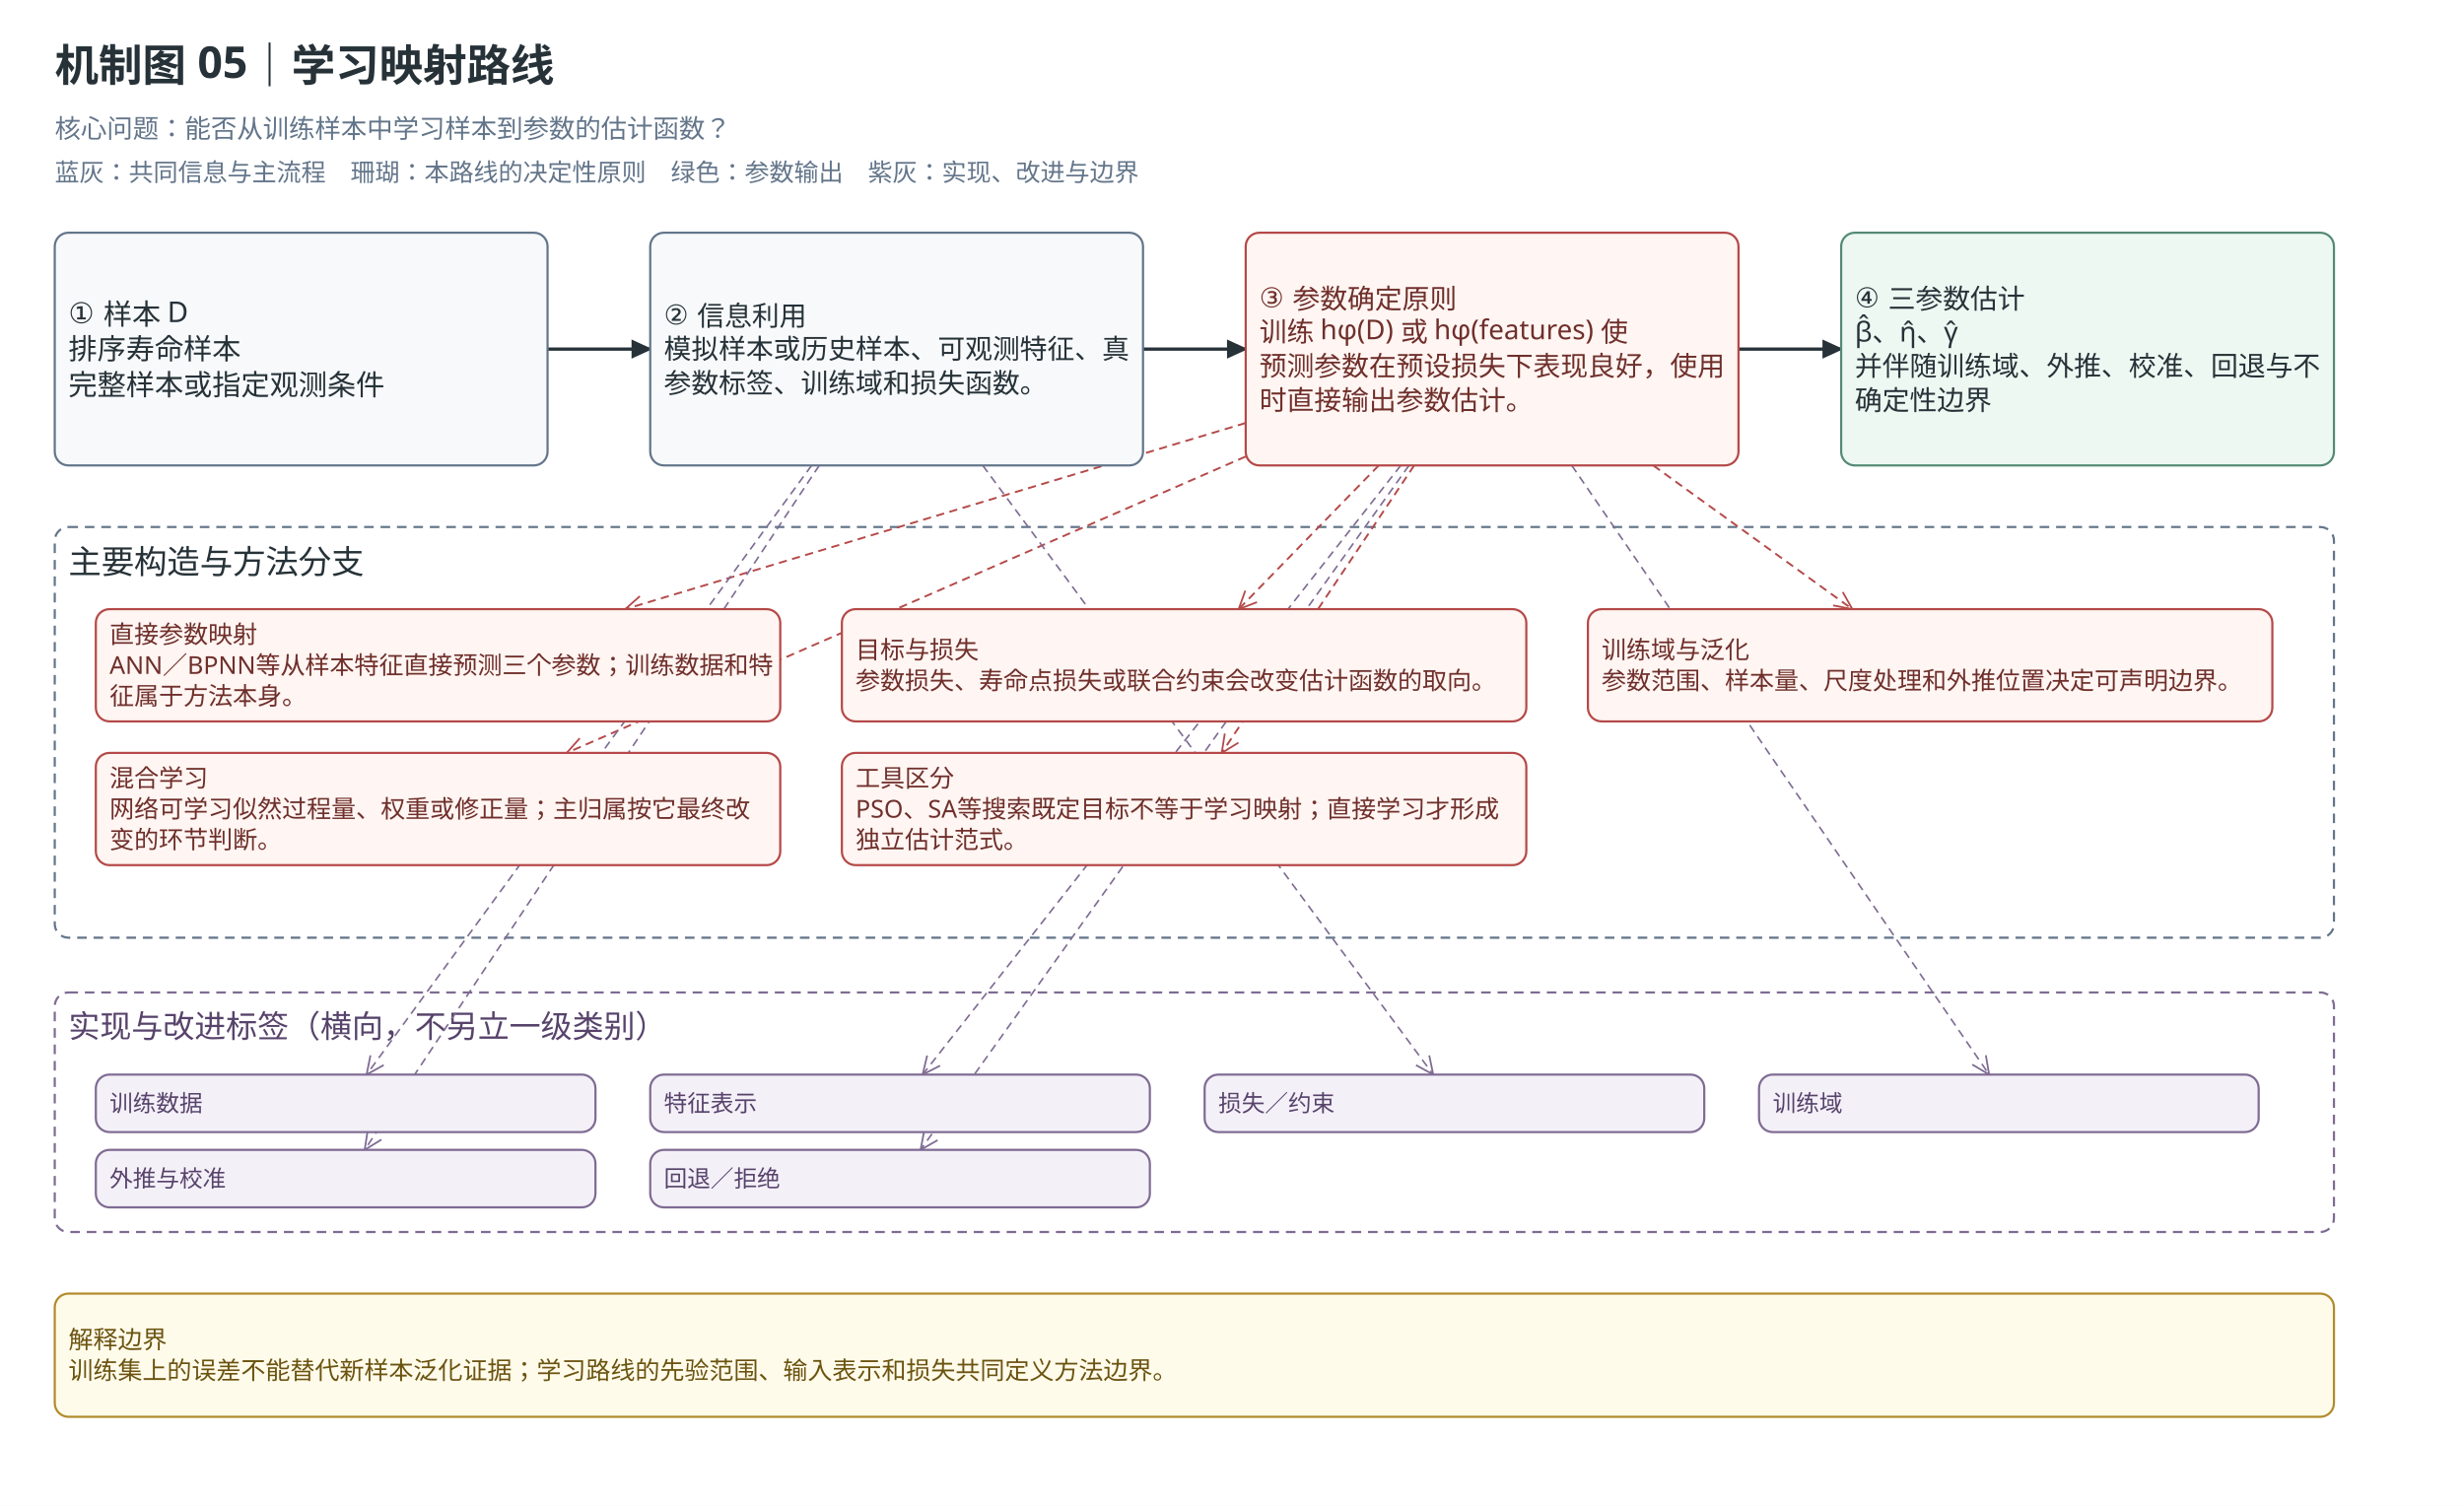
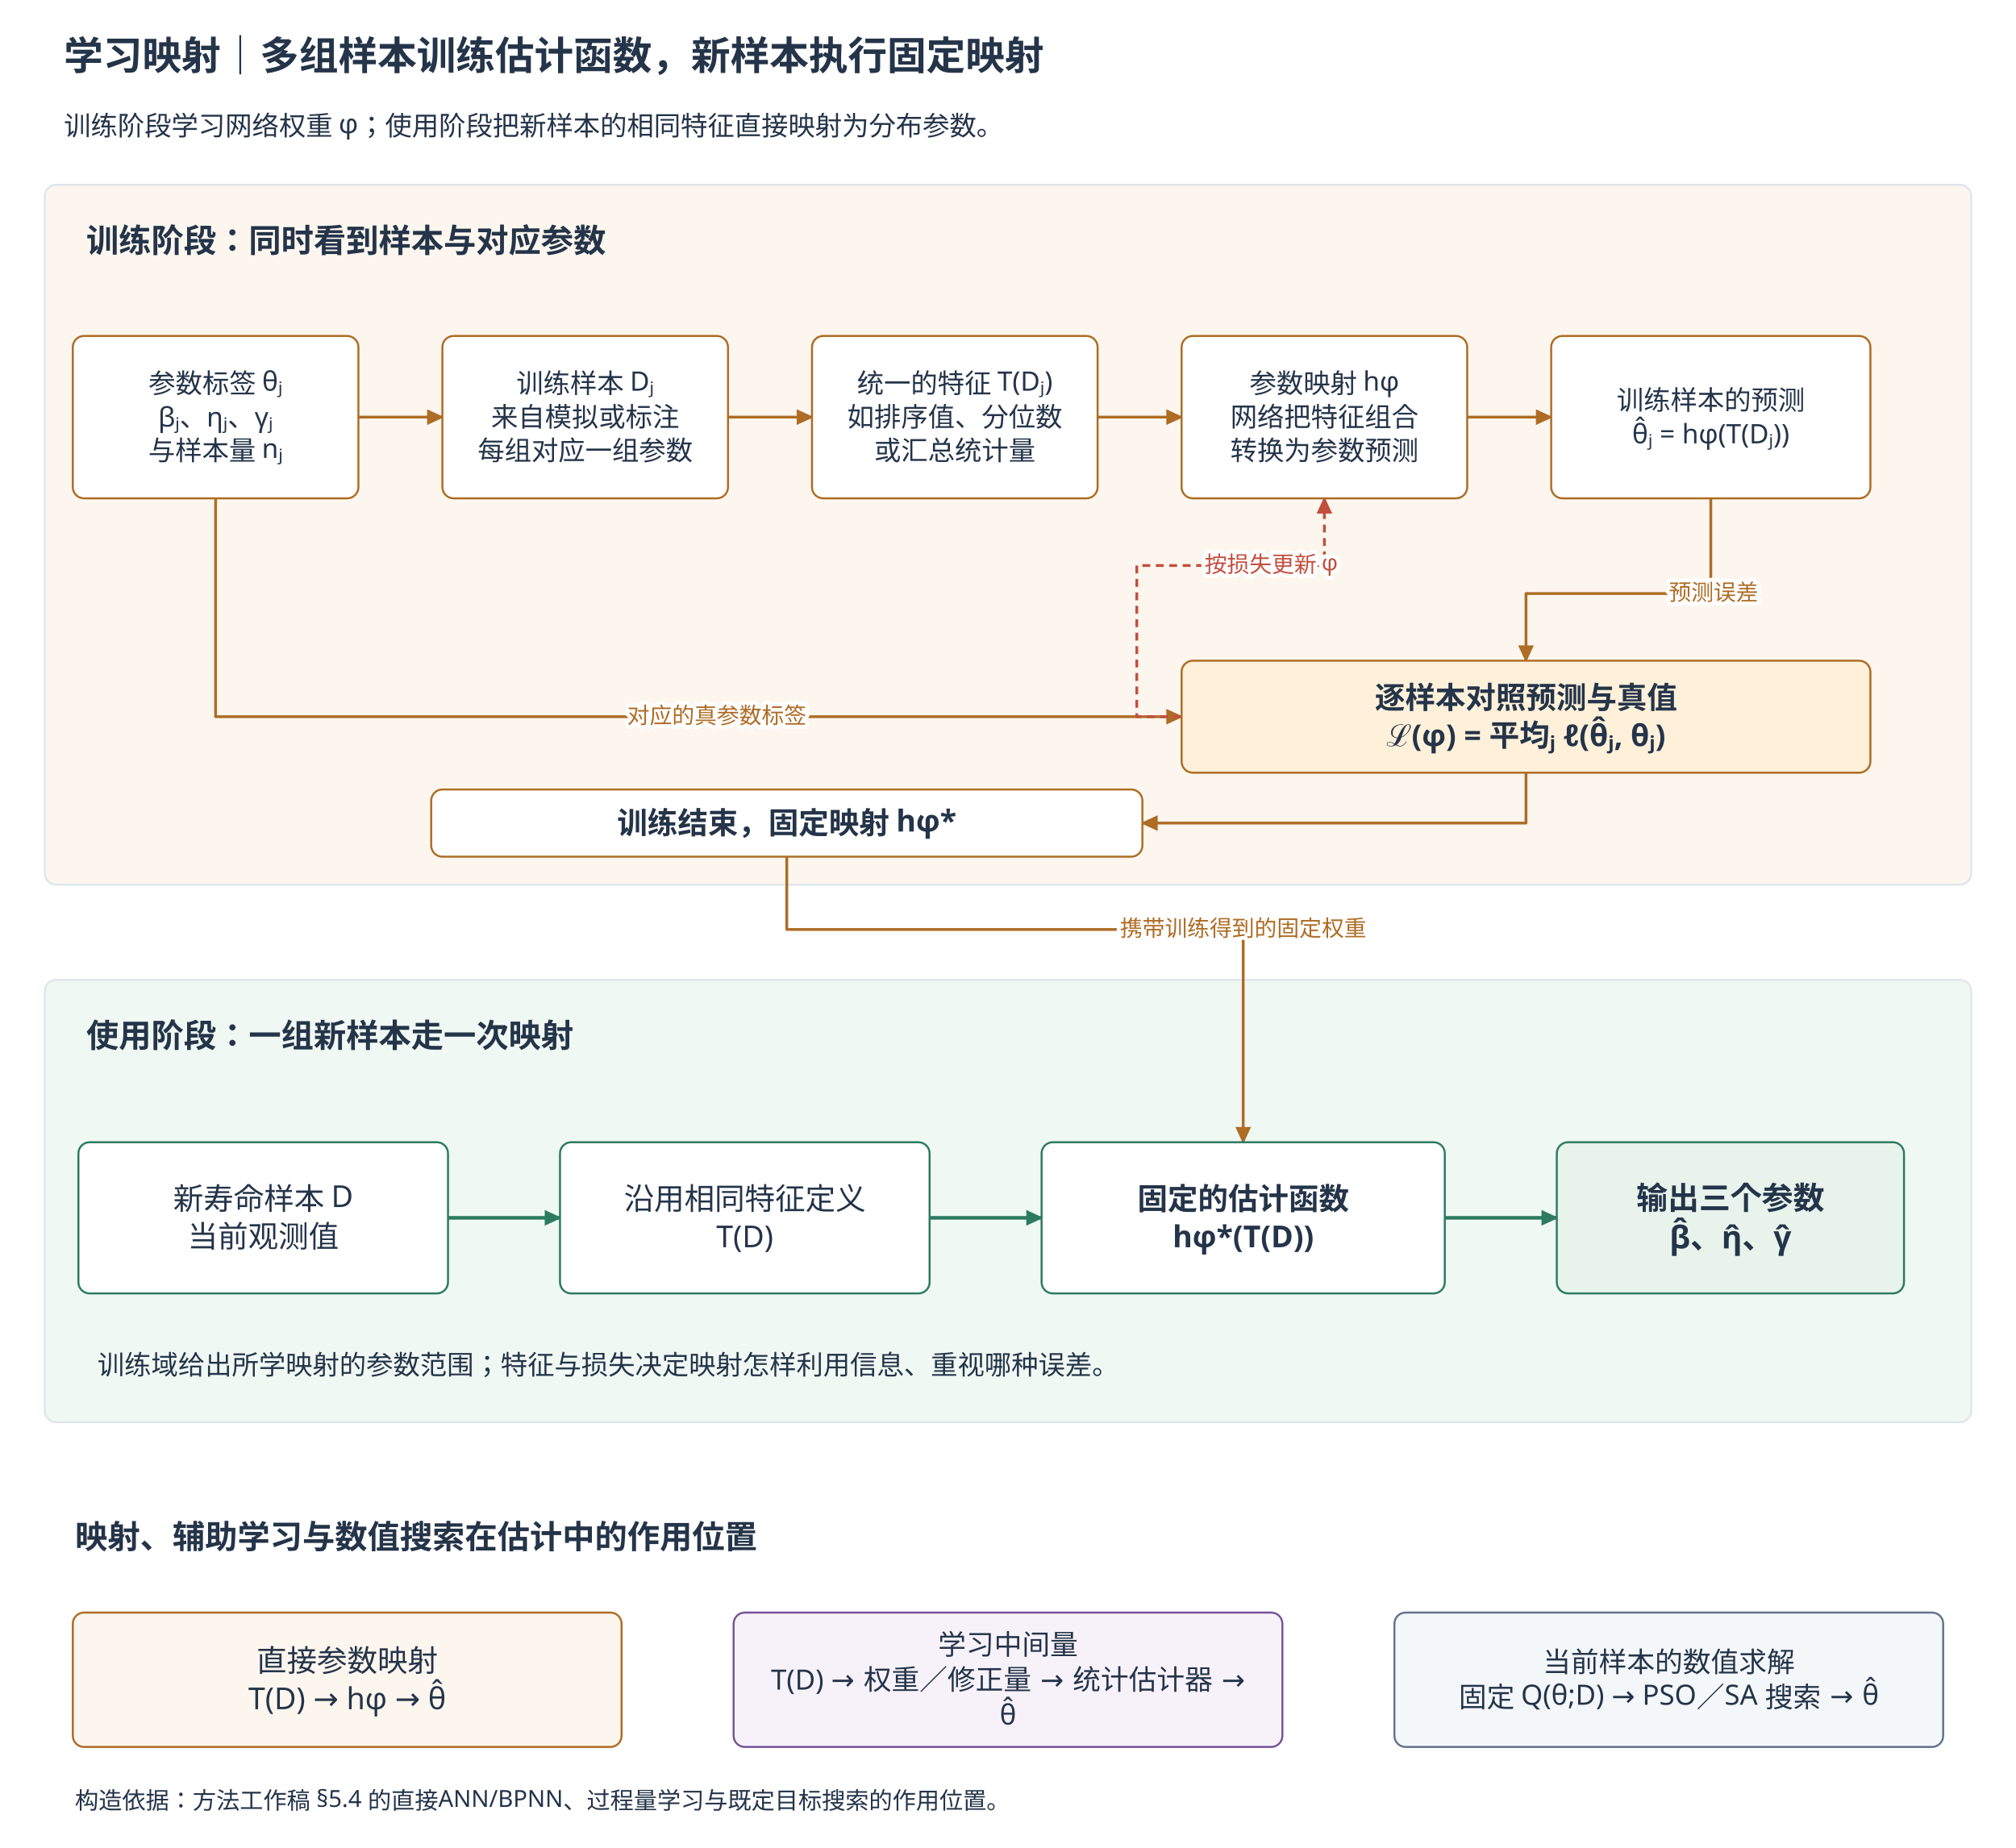
- <svg xmlns="http://www.w3.org/2000/svg" width="1800" height="1100" viewBox="0 0 1800 1100" role="img" aria-label="05-学习映射路线-机制图">
+ <svg xmlns="http://www.w3.org/2000/svg" width="1800" height="1650" viewBox="0 0 1800 1650" role="img" aria-label="05-学习映射路线-机制图">
  <rect width="100%" height="100%" fill="#ffffff" />
  <defs>
-     <marker id="arrow-block-263238" markerWidth="15" markerHeight="14" refX="14" refY="7" markerUnits="userSpaceOnUse" orient="auto">
-       <path d="M1 1 L14 7 L1 13 Z" fill="#263238" stroke="#263238" stroke-width="1.3" />
+     <marker id="arrow-block-2C7B61" markerWidth="15" markerHeight="14" refX="14" refY="7" markerUnits="userSpaceOnUse" orient="auto">
+       <path d="M1 1 L14 7 L1 13 Z" fill="#2C7B61" stroke="#2C7B61" stroke-width="1.3" />
    </marker>
-     <marker id="arrow-open-263238" markerWidth="15" markerHeight="14" refX="14" refY="7" markerUnits="userSpaceOnUse" orient="auto">
-       <path d="M1 1 L14 7 L1 13" fill="none" stroke="#263238" stroke-width="1.3" />
+     <marker id="arrow-open-2C7B61" markerWidth="15" markerHeight="14" refX="14" refY="7" markerUnits="userSpaceOnUse" orient="auto">
+       <path d="M1 1 L14 7 L1 13" fill="none" stroke="#2C7B61" stroke-width="1.3" />
    </marker>
-     <marker id="arrow-block-7F6B93" markerWidth="15" markerHeight="14" refX="14" refY="7" markerUnits="userSpaceOnUse" orient="auto">
-       <path d="M1 1 L14 7 L1 13 Z" fill="#7F6B93" stroke="#7F6B93" stroke-width="1.3" />
+     <marker id="arrow-block-AE6C25" markerWidth="15" markerHeight="14" refX="14" refY="7" markerUnits="userSpaceOnUse" orient="auto">
+       <path d="M1 1 L14 7 L1 13 Z" fill="#AE6C25" stroke="#AE6C25" stroke-width="1.3" />
    </marker>
-     <marker id="arrow-open-7F6B93" markerWidth="15" markerHeight="14" refX="14" refY="7" markerUnits="userSpaceOnUse" orient="auto">
-       <path d="M1 1 L14 7 L1 13" fill="none" stroke="#7F6B93" stroke-width="1.3" />
+     <marker id="arrow-open-AE6C25" markerWidth="15" markerHeight="14" refX="14" refY="7" markerUnits="userSpaceOnUse" orient="auto">
+       <path d="M1 1 L14 7 L1 13" fill="none" stroke="#AE6C25" stroke-width="1.3" />
    </marker>
-     <marker id="arrow-block-B44948" markerWidth="15" markerHeight="14" refX="14" refY="7" markerUnits="userSpaceOnUse" orient="auto">
-       <path d="M1 1 L14 7 L1 13 Z" fill="#B44948" stroke="#B44948" stroke-width="1.3" />
+     <marker id="arrow-block-C24F3E" markerWidth="15" markerHeight="14" refX="14" refY="7" markerUnits="userSpaceOnUse" orient="auto">
+       <path d="M1 1 L14 7 L1 13 Z" fill="#C24F3E" stroke="#C24F3E" stroke-width="1.3" />
    </marker>
-     <marker id="arrow-open-B44948" markerWidth="15" markerHeight="14" refX="14" refY="7" markerUnits="userSpaceOnUse" orient="auto">
-       <path d="M1 1 L14 7 L1 13" fill="none" stroke="#B44948" stroke-width="1.3" />
+     <marker id="arrow-open-C24F3E" markerWidth="15" markerHeight="14" refX="14" refY="7" markerUnits="userSpaceOnUse" orient="auto">
+       <path d="M1 1 L14 7 L1 13" fill="none" stroke="#C24F3E" stroke-width="1.3" />
    </marker>
  </defs>
-   <rect x="40.0" y="385.0" width="1665.0" height="300.0" rx="10" fill="#FFFFFF" stroke="#63758A" stroke-width="1.6" stroke-dasharray="7 5" />
-   <text x="50.0" y="419.0" font-family="Microsoft YaHei,Segoe UI,sans-serif" font-size="24.0" fill="#263238" text-anchor="start">主要构造与方法分支</text>
-   <rect x="40.0" y="725.0" width="1665.0" height="175.0" rx="10" fill="#FFFFFF" stroke="#7F6B93" stroke-width="1.6" stroke-dasharray="7 5" />
-   <text x="50.0" y="758.0" font-family="Microsoft YaHei,Segoe UI,sans-serif" font-size="23.0" fill="#57436B" text-anchor="start">实现与改进标签（横向，不另立一级类别）</text>
-   <polyline points="400.0,255.0 475.0,255.0" fill="none" stroke="#263238" stroke-width="2.4" stroke-linejoin="round" marker-end="url(#arrow-block-263238)" />
-   <polyline points="835.0,255.0 910.0,255.0" fill="none" stroke="#263238" stroke-width="2.4" stroke-linejoin="round" marker-end="url(#arrow-block-263238)" />
-   <polyline points="1270.0,255.0 1345.0,255.0" fill="none" stroke="#263238" stroke-width="2.4" stroke-linejoin="round" marker-end="url(#arrow-block-263238)" />
-   <polyline points="910.0,309.0 456.7,445.0" fill="none" stroke="#B44948" stroke-width="1.4" stroke-linejoin="round" stroke-dasharray="6 4" marker-end="url(#arrow-open-B44948)" />
-   <polyline points="1007.2,340.0 904.9,445.0" fill="none" stroke="#B44948" stroke-width="1.4" stroke-linejoin="round" stroke-dasharray="6 4" marker-end="url(#arrow-open-B44948)" />
-   <polyline points="1207.7,340.0 1353.2,445.0" fill="none" stroke="#B44948" stroke-width="1.4" stroke-linejoin="round" stroke-dasharray="6 4" marker-end="url(#arrow-open-B44948)" />
-   <polyline points="910.0,333.5 414.0,550.0" fill="none" stroke="#B44948" stroke-width="1.4" stroke-linejoin="round" stroke-dasharray="6 4" marker-end="url(#arrow-open-B44948)" />
-   <polyline points="1033.1,340.0 892.5,550.0" fill="none" stroke="#B44948" stroke-width="1.4" stroke-linejoin="round" stroke-dasharray="6 4" marker-end="url(#arrow-open-B44948)" />
-   <polyline points="592.9,340.0 267.8,785.0" fill="none" stroke="#7F6B93" stroke-width="1.2" stroke-linejoin="round" stroke-dasharray="6 4" marker-end="url(#arrow-open-7F6B93)" />
-   <polyline points="1023.3,340.0 674.0,785.0" fill="none" stroke="#7F6B93" stroke-width="1.2" stroke-linejoin="round" stroke-dasharray="6 4" marker-end="url(#arrow-open-7F6B93)" />
-   <polyline points="717.9,340.0 1047.0,785.0" fill="none" stroke="#7F6B93" stroke-width="1.2" stroke-linejoin="round" stroke-dasharray="6 4" marker-end="url(#arrow-open-7F6B93)" />
-   <polyline points="1148.2,340.0 1453.1,785.0" fill="none" stroke="#7F6B93" stroke-width="1.2" stroke-linejoin="round" stroke-dasharray="6 4" marker-end="url(#arrow-open-7F6B93)" />
-   <polyline points="598.5,340.0 266.4,840.0" fill="none" stroke="#7F6B93" stroke-width="1.2" stroke-linejoin="round" stroke-dasharray="6 4" marker-end="url(#arrow-open-7F6B93)" />
-   <polyline points="1029.3,340.0 672.5,840.0" fill="none" stroke="#7F6B93" stroke-width="1.2" stroke-linejoin="round" stroke-dasharray="6 4" marker-end="url(#arrow-open-7F6B93)" />
-   <rect x="40.0" y="24.0" width="1720.0" height="48.0" rx="0" fill="none" stroke="none" stroke-width="0" />
-   <text x="40.0" y="59.2" font-family="Microsoft YaHei,Segoe UI,sans-serif" font-size="32.0" fill="#263238" text-anchor="start" font-weight="700">机制图 05｜学习映射路线</text>
-   <rect x="40.0" y="78.0" width="1720.0" height="32.0" rx="0" fill="none" stroke="none" stroke-width="0" />
-   <text x="40.0" y="100.7" font-family="Microsoft YaHei,Segoe UI,sans-serif" font-size="19.0" fill="#63758A" text-anchor="start">核心问题：能否从训练样本中学习样本到参数的估计函数？</text>
-   <rect x="40.0" y="112.0" width="1720.0" height="28.0" rx="0" fill="none" stroke="none" stroke-width="0" />
-   <text x="40.0" y="132.3" font-family="Microsoft YaHei,Segoe UI,sans-serif" font-size="18.0" fill="#63758A" text-anchor="start">蓝灰：共同信息与主流程　珊瑚：本路线的决定性原则　绿色：参数输出　紫灰：实现、改进与边界</text>
-   <rect x="40.0" y="170.0" width="360.0" height="170.0" rx="10" fill="#F7F9FB" stroke="#63758A" stroke-width="1.6" />
-   <text x="50.0" y="236.1" font-family="Microsoft YaHei,Segoe UI,sans-serif" font-size="21.0" fill="#263238" text-anchor="start">① 样本 D</text>
-   <text x="50.0" y="262.4" font-family="Microsoft YaHei,Segoe UI,sans-serif" font-size="21.0" fill="#263238" text-anchor="start">排序寿命样本</text>
-   <text x="50.0" y="288.6" font-family="Microsoft YaHei,Segoe UI,sans-serif" font-size="21.0" fill="#263238" text-anchor="start">完整样本或指定观测条件</text>
-   <rect x="475.0" y="170.0" width="360.0" height="170.0" rx="10" fill="#F7F9FB" stroke="#63758A" stroke-width="1.6" />
-   <text x="485.0" y="237.0" font-family="Microsoft YaHei,Segoe UI,sans-serif" font-size="20.0" fill="#263238" text-anchor="start">② 信息利用</text>
-   <text x="485.0" y="262.0" font-family="Microsoft YaHei,Segoe UI,sans-serif" font-size="20.0" fill="#263238" text-anchor="start">模拟样本或历史样本、可观测特征、真</text>
-   <text x="485.0" y="287.0" font-family="Microsoft YaHei,Segoe UI,sans-serif" font-size="20.0" fill="#263238" text-anchor="start">参数标签、训练域和损失函数。</text>
-   <rect x="910.0" y="170.0" width="360.0" height="170.0" rx="10" fill="#FFF5F2" stroke="#B44948" stroke-width="1.6" />
-   <text x="920.0" y="224.5" font-family="Microsoft YaHei,Segoe UI,sans-serif" font-size="20.0" fill="#6F2F2B" text-anchor="start">③ 参数确定原则</text>
-   <text x="920.0" y="249.5" font-family="Microsoft YaHei,Segoe UI,sans-serif" font-size="20.0" fill="#6F2F2B" text-anchor="start">训练 hφ(D) 或 hφ(features) 使</text>
-   <text x="920.0" y="274.5" font-family="Microsoft YaHei,Segoe UI,sans-serif" font-size="20.0" fill="#6F2F2B" text-anchor="start">预测参数在预设损失下表现良好，使用</text>
-   <text x="920.0" y="299.5" font-family="Microsoft YaHei,Segoe UI,sans-serif" font-size="20.0" fill="#6F2F2B" text-anchor="start">时直接输出参数估计。</text>
-   <rect x="1345.0" y="170.0" width="360.0" height="170.0" rx="10" fill="#EEF8F2" stroke="#548A74" stroke-width="1.6" />
-   <text x="1355.0" y="224.5" font-family="Microsoft YaHei,Segoe UI,sans-serif" font-size="20.0" fill="#263238" text-anchor="start">④ 三参数估计</text>
-   <text x="1355.0" y="249.5" font-family="Microsoft YaHei,Segoe UI,sans-serif" font-size="20.0" fill="#263238" text-anchor="start">β̂、η̂、γ̂</text>
-   <text x="1355.0" y="274.5" font-family="Microsoft YaHei,Segoe UI,sans-serif" font-size="20.0" fill="#263238" text-anchor="start">并伴随训练域、外推、校准、回退与不</text>
-   <text x="1355.0" y="299.5" font-family="Microsoft YaHei,Segoe UI,sans-serif" font-size="20.0" fill="#263238" text-anchor="start">确定性边界</text>
-   <rect x="70.0" y="445.0" width="500.0" height="82.0" rx="10" fill="#FFF5F2" stroke="#B44948" stroke-width="1.6" />
-   <text x="80.0" y="469.8" font-family="Microsoft YaHei,Segoe UI,sans-serif" font-size="18.0" fill="#6F2F2B" text-anchor="start">直接参数映射</text>
-   <text x="80.0" y="492.3" font-family="Microsoft YaHei,Segoe UI,sans-serif" font-size="18.0" fill="#6F2F2B" text-anchor="start">ANN／BPNN等从样本特征直接预测三个参数；训练数据和特</text>
-   <text x="80.0" y="514.8" font-family="Microsoft YaHei,Segoe UI,sans-serif" font-size="18.0" fill="#6F2F2B" text-anchor="start">征属于方法本身。</text>
-   <rect x="615.0" y="445.0" width="500.0" height="82.0" rx="10" fill="#FFF5F2" stroke="#B44948" stroke-width="1.6" />
-   <text x="625.0" y="481.1" font-family="Microsoft YaHei,Segoe UI,sans-serif" font-size="18.0" fill="#6F2F2B" text-anchor="start">目标与损失</text>
-   <text x="625.0" y="503.6" font-family="Microsoft YaHei,Segoe UI,sans-serif" font-size="18.0" fill="#6F2F2B" text-anchor="start">参数损失、寿命点损失或联合约束会改变估计函数的取向。</text>
-   <rect x="1160.0" y="445.0" width="500.0" height="82.0" rx="10" fill="#FFF5F2" stroke="#B44948" stroke-width="1.6" />
-   <text x="1170.0" y="481.1" font-family="Microsoft YaHei,Segoe UI,sans-serif" font-size="18.0" fill="#6F2F2B" text-anchor="start">训练域与泛化</text>
-   <text x="1170.0" y="503.6" font-family="Microsoft YaHei,Segoe UI,sans-serif" font-size="18.0" fill="#6F2F2B" text-anchor="start">参数范围、样本量、尺度处理和外推位置决定可声明边界。</text>
-   <rect x="70.0" y="550.0" width="500.0" height="82.0" rx="10" fill="#FFF5F2" stroke="#B44948" stroke-width="1.6" />
-   <text x="80.0" y="574.8" font-family="Microsoft YaHei,Segoe UI,sans-serif" font-size="18.0" fill="#6F2F2B" text-anchor="start">混合学习</text>
-   <text x="80.0" y="597.3" font-family="Microsoft YaHei,Segoe UI,sans-serif" font-size="18.0" fill="#6F2F2B" text-anchor="start">网络可学习似然过程量、权重或修正量；主归属按它最终改</text>
-   <text x="80.0" y="619.8" font-family="Microsoft YaHei,Segoe UI,sans-serif" font-size="18.0" fill="#6F2F2B" text-anchor="start">变的环节判断。</text>
-   <rect x="615.0" y="550.0" width="500.0" height="82.0" rx="10" fill="#FFF5F2" stroke="#B44948" stroke-width="1.6" />
-   <text x="625.0" y="574.8" font-family="Microsoft YaHei,Segoe UI,sans-serif" font-size="18.0" fill="#6F2F2B" text-anchor="start">工具区分</text>
-   <text x="625.0" y="597.3" font-family="Microsoft YaHei,Segoe UI,sans-serif" font-size="18.0" fill="#6F2F2B" text-anchor="start">PSO、SA等搜索既定目标不等于学习映射；直接学习才形成</text>
-   <text x="625.0" y="619.8" font-family="Microsoft YaHei,Segoe UI,sans-serif" font-size="18.0" fill="#6F2F2B" text-anchor="start">独立估计范式。</text>
-   <rect x="70.0" y="785.0" width="365.0" height="42.0" rx="10" fill="#F4F0F8" stroke="#7F6B93" stroke-width="1.6" />
-   <text x="80.0" y="812.0" font-family="Microsoft YaHei,Segoe UI,sans-serif" font-size="17.0" fill="#57436B" text-anchor="start">训练数据</text>
-   <rect x="475.0" y="785.0" width="365.0" height="42.0" rx="10" fill="#F4F0F8" stroke="#7F6B93" stroke-width="1.6" />
-   <text x="485.0" y="812.0" font-family="Microsoft YaHei,Segoe UI,sans-serif" font-size="17.0" fill="#57436B" text-anchor="start">特征表示</text>
-   <rect x="880.0" y="785.0" width="365.0" height="42.0" rx="10" fill="#F4F0F8" stroke="#7F6B93" stroke-width="1.6" />
-   <text x="890.0" y="812.0" font-family="Microsoft YaHei,Segoe UI,sans-serif" font-size="17.0" fill="#57436B" text-anchor="start">损失／约束</text>
-   <rect x="1285.0" y="785.0" width="365.0" height="42.0" rx="10" fill="#F4F0F8" stroke="#7F6B93" stroke-width="1.6" />
-   <text x="1295.0" y="812.0" font-family="Microsoft YaHei,Segoe UI,sans-serif" font-size="17.0" fill="#57436B" text-anchor="start">训练域</text>
-   <rect x="70.0" y="840.0" width="365.0" height="42.0" rx="10" fill="#F4F0F8" stroke="#7F6B93" stroke-width="1.6" />
-   <text x="80.0" y="867.0" font-family="Microsoft YaHei,Segoe UI,sans-serif" font-size="17.0" fill="#57436B" text-anchor="start">外推与校准</text>
-   <rect x="475.0" y="840.0" width="365.0" height="42.0" rx="10" fill="#F4F0F8" stroke="#7F6B93" stroke-width="1.6" />
-   <text x="485.0" y="867.0" font-family="Microsoft YaHei,Segoe UI,sans-serif" font-size="17.0" fill="#57436B" text-anchor="start">回退／拒绝</text>
-   <rect x="40.0" y="945.0" width="1665.0" height="90.0" rx="10" fill="#FFFBEA" stroke="#B18B2C" stroke-width="1.6" />
-   <text x="50.0" y="985.0" font-family="Microsoft YaHei,Segoe UI,sans-serif" font-size="18.0" fill="#6B5310" text-anchor="start">解释边界</text>
-   <text x="50.0" y="1007.5" font-family="Microsoft YaHei,Segoe UI,sans-serif" font-size="18.0" fill="#6B5310" text-anchor="start">训练集上的误差不能替代新样本泛化证据；学习路线的先验范围、输入表示和损失共同定义方法边界。</text>
+   <rect x="40.0" y="165.0" width="1720.0" height="625.0" rx="10" fill="#FCF6EE" stroke="#DFE6EB" stroke-width="1.8" />
+   <rect x="40.0" y="875.0" width="1720.0" height="395.0" rx="10" fill="#F0F8F3" stroke="#DFE6EB" stroke-width="1.8" />
+   <polyline points="320.0,372.5 395.0,372.5" fill="none" stroke="#AE6C25" stroke-width="2.5" stroke-linejoin="round" marker-end="url(#arrow-block-AE6C25)" />
+   <polyline points="650.0,372.5 725.0,372.5" fill="none" stroke="#AE6C25" stroke-width="2.5" stroke-linejoin="round" marker-end="url(#arrow-block-AE6C25)" />
+   <polyline points="980.0,372.5 1055.0,372.5" fill="none" stroke="#AE6C25" stroke-width="2.5" stroke-linejoin="round" marker-end="url(#arrow-block-AE6C25)" />
+   <polyline points="1310.0,372.5 1385.0,372.5" fill="none" stroke="#AE6C25" stroke-width="2.5" stroke-linejoin="round" marker-end="url(#arrow-block-AE6C25)" />
+   <polyline points="192.5,445.0 192.5,640.0 1055.0,640.0" fill="none" stroke="#AE6C25" stroke-width="2.5" stroke-linejoin="round" marker-end="url(#arrow-block-AE6C25)" />
+   <polyline points="1527.5,445.0 1527.5,530.0 1362.5,530.0 1362.5,590.0" fill="none" stroke="#AE6C25" stroke-width="2.5" stroke-linejoin="round" marker-end="url(#arrow-block-AE6C25)" />
+   <polyline points="1055.0,640.0 1015.0,640.0 1015.0,505.0 1182.5,505.0 1182.5,445.0" fill="none" stroke="#C24F3E" stroke-width="2.5" stroke-linejoin="round" stroke-dasharray="7 5" marker-end="url(#arrow-block-C24F3E)" />
+   <polyline points="1362.5,690.0 1362.5,735.0 1020.0,735.0" fill="none" stroke="#AE6C25" stroke-width="2.5" stroke-linejoin="round" marker-end="url(#arrow-block-AE6C25)" />
+   <polyline points="400.0,1087.5 500.0,1087.5" fill="none" stroke="#2C7B61" stroke-width="3.2" stroke-linejoin="round" marker-end="url(#arrow-block-2C7B61)" />
+   <polyline points="830.0,1087.5 930.0,1087.5" fill="none" stroke="#2C7B61" stroke-width="3.2" stroke-linejoin="round" marker-end="url(#arrow-block-2C7B61)" />
+   <polyline points="1290.0,1087.5 1390.0,1087.5" fill="none" stroke="#2C7B61" stroke-width="3.2" stroke-linejoin="round" marker-end="url(#arrow-block-2C7B61)" />
+   <polyline points="702.5,765.0 702.5,830.0 1110.0,830.0 1110.0,1020.0" fill="none" stroke="#AE6C25" stroke-width="2.5" stroke-linejoin="round" marker-end="url(#arrow-block-AE6C25)" />
+   <rect x="45.0" y="20.0" width="1710.0" height="60.0" rx="10" fill="none" stroke="none" stroke-width="1.8" />
+   <text x="57.0" y="62.2" font-family="Microsoft YaHei,Segoe UI,sans-serif" font-size="35.0" fill="#243449" text-anchor="start" font-weight="700">学习映射｜多组样本训练估计函数，新样本执行固定映射</text>
+   <rect x="45.0" y="90.0" width="1710.0" height="45.0" rx="10" fill="none" stroke="none" stroke-width="1.8" />
+   <text x="57.0" y="120.9" font-family="Microsoft YaHei,Segoe UI,sans-serif" font-size="24.0" fill="#243449" text-anchor="start">训练阶段学习网络权重 φ；使用阶段把新样本的相同特征直接映射为分布参数。</text>
+   <rect x="65.0" y="185.0" width="1630.0" height="60.0" rx="10" fill="none" stroke="none" stroke-width="1.8" />
+   <text x="77.0" y="225.2" font-family="Microsoft YaHei,Segoe UI,sans-serif" font-size="29.0" fill="#243449" text-anchor="start" font-weight="700">训练阶段：同时看到样本与对应参数</text>
+   <rect x="65.0" y="300.0" width="255.0" height="145.0" rx="10" fill="#FFFFFF" stroke="#AE6C25" stroke-width="1.8" />
+   <text x="192.5" y="350.9" font-family="Microsoft YaHei,Segoe UI,sans-serif" font-size="24.0" fill="#243449" text-anchor="middle">参数标签 θⱼ</text>
+   <text x="192.5" y="380.9" font-family="Microsoft YaHei,Segoe UI,sans-serif" font-size="24.0" fill="#243449" text-anchor="middle">βⱼ、ηⱼ、γⱼ</text>
+   <text x="192.5" y="410.9" font-family="Microsoft YaHei,Segoe UI,sans-serif" font-size="24.0" fill="#243449" text-anchor="middle">与样本量 nⱼ</text>
+   <rect x="395.0" y="300.0" width="255.0" height="145.0" rx="10" fill="#FFFFFF" stroke="#AE6C25" stroke-width="1.8" />
+   <text x="522.5" y="350.9" font-family="Microsoft YaHei,Segoe UI,sans-serif" font-size="24.0" fill="#243449" text-anchor="middle">训练样本 Dⱼ</text>
+   <text x="522.5" y="380.9" font-family="Microsoft YaHei,Segoe UI,sans-serif" font-size="24.0" fill="#243449" text-anchor="middle">来自模拟或标注</text>
+   <text x="522.5" y="410.9" font-family="Microsoft YaHei,Segoe UI,sans-serif" font-size="24.0" fill="#243449" text-anchor="middle">每组对应一组参数</text>
+   <rect x="725.0" y="300.0" width="255.0" height="145.0" rx="10" fill="#FFFFFF" stroke="#AE6C25" stroke-width="1.8" />
+   <text x="852.5" y="350.9" font-family="Microsoft YaHei,Segoe UI,sans-serif" font-size="24.0" fill="#243449" text-anchor="middle">统一的特征 T(Dⱼ)</text>
+   <text x="852.5" y="380.9" font-family="Microsoft YaHei,Segoe UI,sans-serif" font-size="24.0" fill="#243449" text-anchor="middle">如排序值、分位数</text>
+   <text x="852.5" y="410.9" font-family="Microsoft YaHei,Segoe UI,sans-serif" font-size="24.0" fill="#243449" text-anchor="middle">或汇总统计量</text>
+   <rect x="1055.0" y="300.0" width="255.0" height="145.0" rx="10" fill="#FFFFFF" stroke="#AE6C25" stroke-width="1.8" />
+   <text x="1182.5" y="350.9" font-family="Microsoft YaHei,Segoe UI,sans-serif" font-size="24.0" fill="#243449" text-anchor="middle">参数映射 hφ</text>
+   <text x="1182.5" y="380.9" font-family="Microsoft YaHei,Segoe UI,sans-serif" font-size="24.0" fill="#243449" text-anchor="middle">网络把特征组合</text>
+   <text x="1182.5" y="410.9" font-family="Microsoft YaHei,Segoe UI,sans-serif" font-size="24.0" fill="#243449" text-anchor="middle">转换为参数预测</text>
+   <rect x="1385.0" y="300.0" width="285.0" height="145.0" rx="10" fill="#FFFFFF" stroke="#AE6C25" stroke-width="1.8" />
+   <text x="1527.5" y="365.9" font-family="Microsoft YaHei,Segoe UI,sans-serif" font-size="24.0" fill="#243449" text-anchor="middle">训练样本的预测</text>
+   <text x="1527.5" y="395.9" font-family="Microsoft YaHei,Segoe UI,sans-serif" font-size="24.0" fill="#243449" text-anchor="middle">θ̂ⱼ = hφ(T(Dⱼ))</text>
+   <rect x="1055.0" y="590.0" width="615.0" height="100.0" rx="10" fill="#FFF0DA" stroke="#AE6C25" stroke-width="1.8" />
+   <text x="1362.5" y="632.6" font-family="Microsoft YaHei,Segoe UI,sans-serif" font-size="27.0" fill="#243449" text-anchor="middle" font-weight="700">逐样本对照预测与真值</text>
+   <text x="1362.5" y="666.3" font-family="Microsoft YaHei,Segoe UI,sans-serif" font-size="27.0" fill="#243449" text-anchor="middle" font-weight="700">ℒ(φ) = 平均ⱼ ℓ(θ̂ⱼ, θⱼ)</text>
+   <rect x="385.0" y="705.0" width="635.0" height="60.0" rx="10" fill="#FFFFFF" stroke="#AE6C25" stroke-width="1.8" />
+   <text x="702.5" y="744.5" font-family="Microsoft YaHei,Segoe UI,sans-serif" font-size="27.0" fill="#243449" text-anchor="middle" font-weight="700">训练结束，固定映射 hφ*</text>
+   <rect x="65.0" y="895.0" width="1630.0" height="60.0" rx="10" fill="none" stroke="none" stroke-width="1.8" />
+   <text x="77.0" y="935.1" font-family="Microsoft YaHei,Segoe UI,sans-serif" font-size="29.0" fill="#243449" text-anchor="start" font-weight="700">使用阶段：一组新样本走一次映射</text>
+   <rect x="70.0" y="1020.0" width="330.0" height="135.0" rx="10" fill="#FFFFFF" stroke="#2C7B61" stroke-width="1.8" />
+   <text x="235.0" y="1080.1" font-family="Microsoft YaHei,Segoe UI,sans-serif" font-size="27.0" fill="#243449" text-anchor="middle">新寿命样本 D</text>
+   <text x="235.0" y="1113.8" font-family="Microsoft YaHei,Segoe UI,sans-serif" font-size="27.0" fill="#243449" text-anchor="middle">当前观测值</text>
+   <rect x="500.0" y="1020.0" width="330.0" height="135.0" rx="10" fill="#FFFFFF" stroke="#2C7B61" stroke-width="1.8" />
+   <text x="665.0" y="1080.1" font-family="Microsoft YaHei,Segoe UI,sans-serif" font-size="27.0" fill="#243449" text-anchor="middle">沿用相同特征定义</text>
+   <text x="665.0" y="1113.8" font-family="Microsoft YaHei,Segoe UI,sans-serif" font-size="27.0" fill="#243449" text-anchor="middle">T(D)</text>
+   <rect x="930.0" y="1020.0" width="360.0" height="135.0" rx="10" fill="#FFFFFF" stroke="#2C7B61" stroke-width="1.8" />
+   <text x="1110.0" y="1080.1" font-family="Microsoft YaHei,Segoe UI,sans-serif" font-size="27.0" fill="#243449" text-anchor="middle" font-weight="700">固定的估计函数</text>
+   <text x="1110.0" y="1113.8" font-family="Microsoft YaHei,Segoe UI,sans-serif" font-size="27.0" fill="#243449" text-anchor="middle" font-weight="700">hφ*(T(D))</text>
+   <rect x="1390.0" y="1020.0" width="310.0" height="135.0" rx="10" fill="#E7F3EB" stroke="#2C7B61" stroke-width="1.8" />
+   <text x="1545.0" y="1079.8" font-family="Microsoft YaHei,Segoe UI,sans-serif" font-size="28.0" fill="#243449" text-anchor="middle" font-weight="700">输出三个参数</text>
+   <text x="1545.0" y="1114.8" font-family="Microsoft YaHei,Segoe UI,sans-serif" font-size="28.0" fill="#243449" text-anchor="middle" font-weight="700">β̂、η̂、γ̂</text>
+   <rect x="75.0" y="1195.0" width="1610.0" height="48.0" rx="10" fill="none" stroke="none" stroke-width="1.8" />
+   <text x="87.0" y="1227.4" font-family="Microsoft YaHei,Segoe UI,sans-serif" font-size="24.0" fill="#243449" text-anchor="start">训练域给出所学映射的参数范围；特征与损失决定映射怎样利用信息、重视哪种误差。</text>
+   <rect x="55.0" y="1345.0" width="1690.0" height="55.0" rx="10" fill="none" stroke="none" stroke-width="1.8" />
+   <text x="67.0" y="1382.7" font-family="Microsoft YaHei,Segoe UI,sans-serif" font-size="29.0" fill="#243449" text-anchor="start" font-weight="700">映射、辅助学习与数值搜索在估计中的作用位置</text>
+   <rect x="65.0" y="1440.0" width="490.0" height="120.0" rx="10" fill="#FCF6EE" stroke="#AE6C25" stroke-width="1.8" />
+   <text x="310.0" y="1492.6" font-family="Microsoft YaHei,Segoe UI,sans-serif" font-size="27.0" fill="#243449" text-anchor="middle">直接参数映射</text>
+   <text x="310.0" y="1526.3" font-family="Microsoft YaHei,Segoe UI,sans-serif" font-size="27.0" fill="#243449" text-anchor="middle">T(D) → hφ → θ̂</text>
+   <rect x="655.0" y="1440.0" width="490.0" height="120.0" rx="10" fill="#F7F2FA" stroke="#785499" stroke-width="1.8" />
+   <text x="900.0" y="1477.5" font-family="Microsoft YaHei,Segoe UI,sans-serif" font-size="25.0" fill="#243449" text-anchor="middle">学习中间量</text>
+   <text x="900.0" y="1508.8" font-family="Microsoft YaHei,Segoe UI,sans-serif" font-size="25.0" fill="#243449" text-anchor="middle">T(D) → 权重／修正量 → 统计估计器 → </text>
+   <text x="900.0" y="1540.0" font-family="Microsoft YaHei,Segoe UI,sans-serif" font-size="25.0" fill="#243449" text-anchor="middle">θ̂</text>
+   <rect x="1245.0" y="1440.0" width="490.0" height="120.0" rx="10" fill="#F4F7FA" stroke="#64748B" stroke-width="1.8" />
+   <text x="1490.0" y="1493.1" font-family="Microsoft YaHei,Segoe UI,sans-serif" font-size="25.0" fill="#243449" text-anchor="middle">当前样本的数值求解</text>
+   <text x="1490.0" y="1524.4" font-family="Microsoft YaHei,Segoe UI,sans-serif" font-size="25.0" fill="#243449" text-anchor="middle">固定 Q(θ;D) → PSO／SA 搜索 → θ̂</text>
+   <rect x="55.0" y="1590.0" width="1690.0" height="36.0" rx="10" fill="none" stroke="none" stroke-width="1.8" />
+   <text x="67.0" y="1615.3" font-family="Microsoft YaHei,Segoe UI,sans-serif" font-size="21.0" fill="#243449" text-anchor="start">构造依据：方法工作稿 §5.4 的直接ANN/BPNN、过程量学习与既定目标搜索的作用位置。</text>
+   <text x="640.0" y="646.0" font-family="Microsoft YaHei,Segoe UI,sans-serif" font-size="20.0" fill="#AE6C25" text-anchor="middle" paint-order="stroke" stroke="#fff" stroke-width="7" stroke-linejoin="round">对应的真参数标签</text>
+   <text x="1530.0" y="536.0" font-family="Microsoft YaHei,Segoe UI,sans-serif" font-size="20.0" fill="#AE6C25" text-anchor="middle" paint-order="stroke" stroke="#fff" stroke-width="7" stroke-linejoin="round">预测误差</text>
+   <text x="1135.0" y="511.0" font-family="Microsoft YaHei,Segoe UI,sans-serif" font-size="20.0" fill="#C24F3E" text-anchor="middle" paint-order="stroke" stroke="#fff" stroke-width="7" stroke-linejoin="round">按损失更新 φ</text>
+   <text x="1110.0" y="836.0" font-family="Microsoft YaHei,Segoe UI,sans-serif" font-size="20.0" fill="#AE6C25" text-anchor="middle" paint-order="stroke" stroke="#fff" stroke-width="7" stroke-linejoin="round">携带训练得到的固定权重</text>
</svg>
